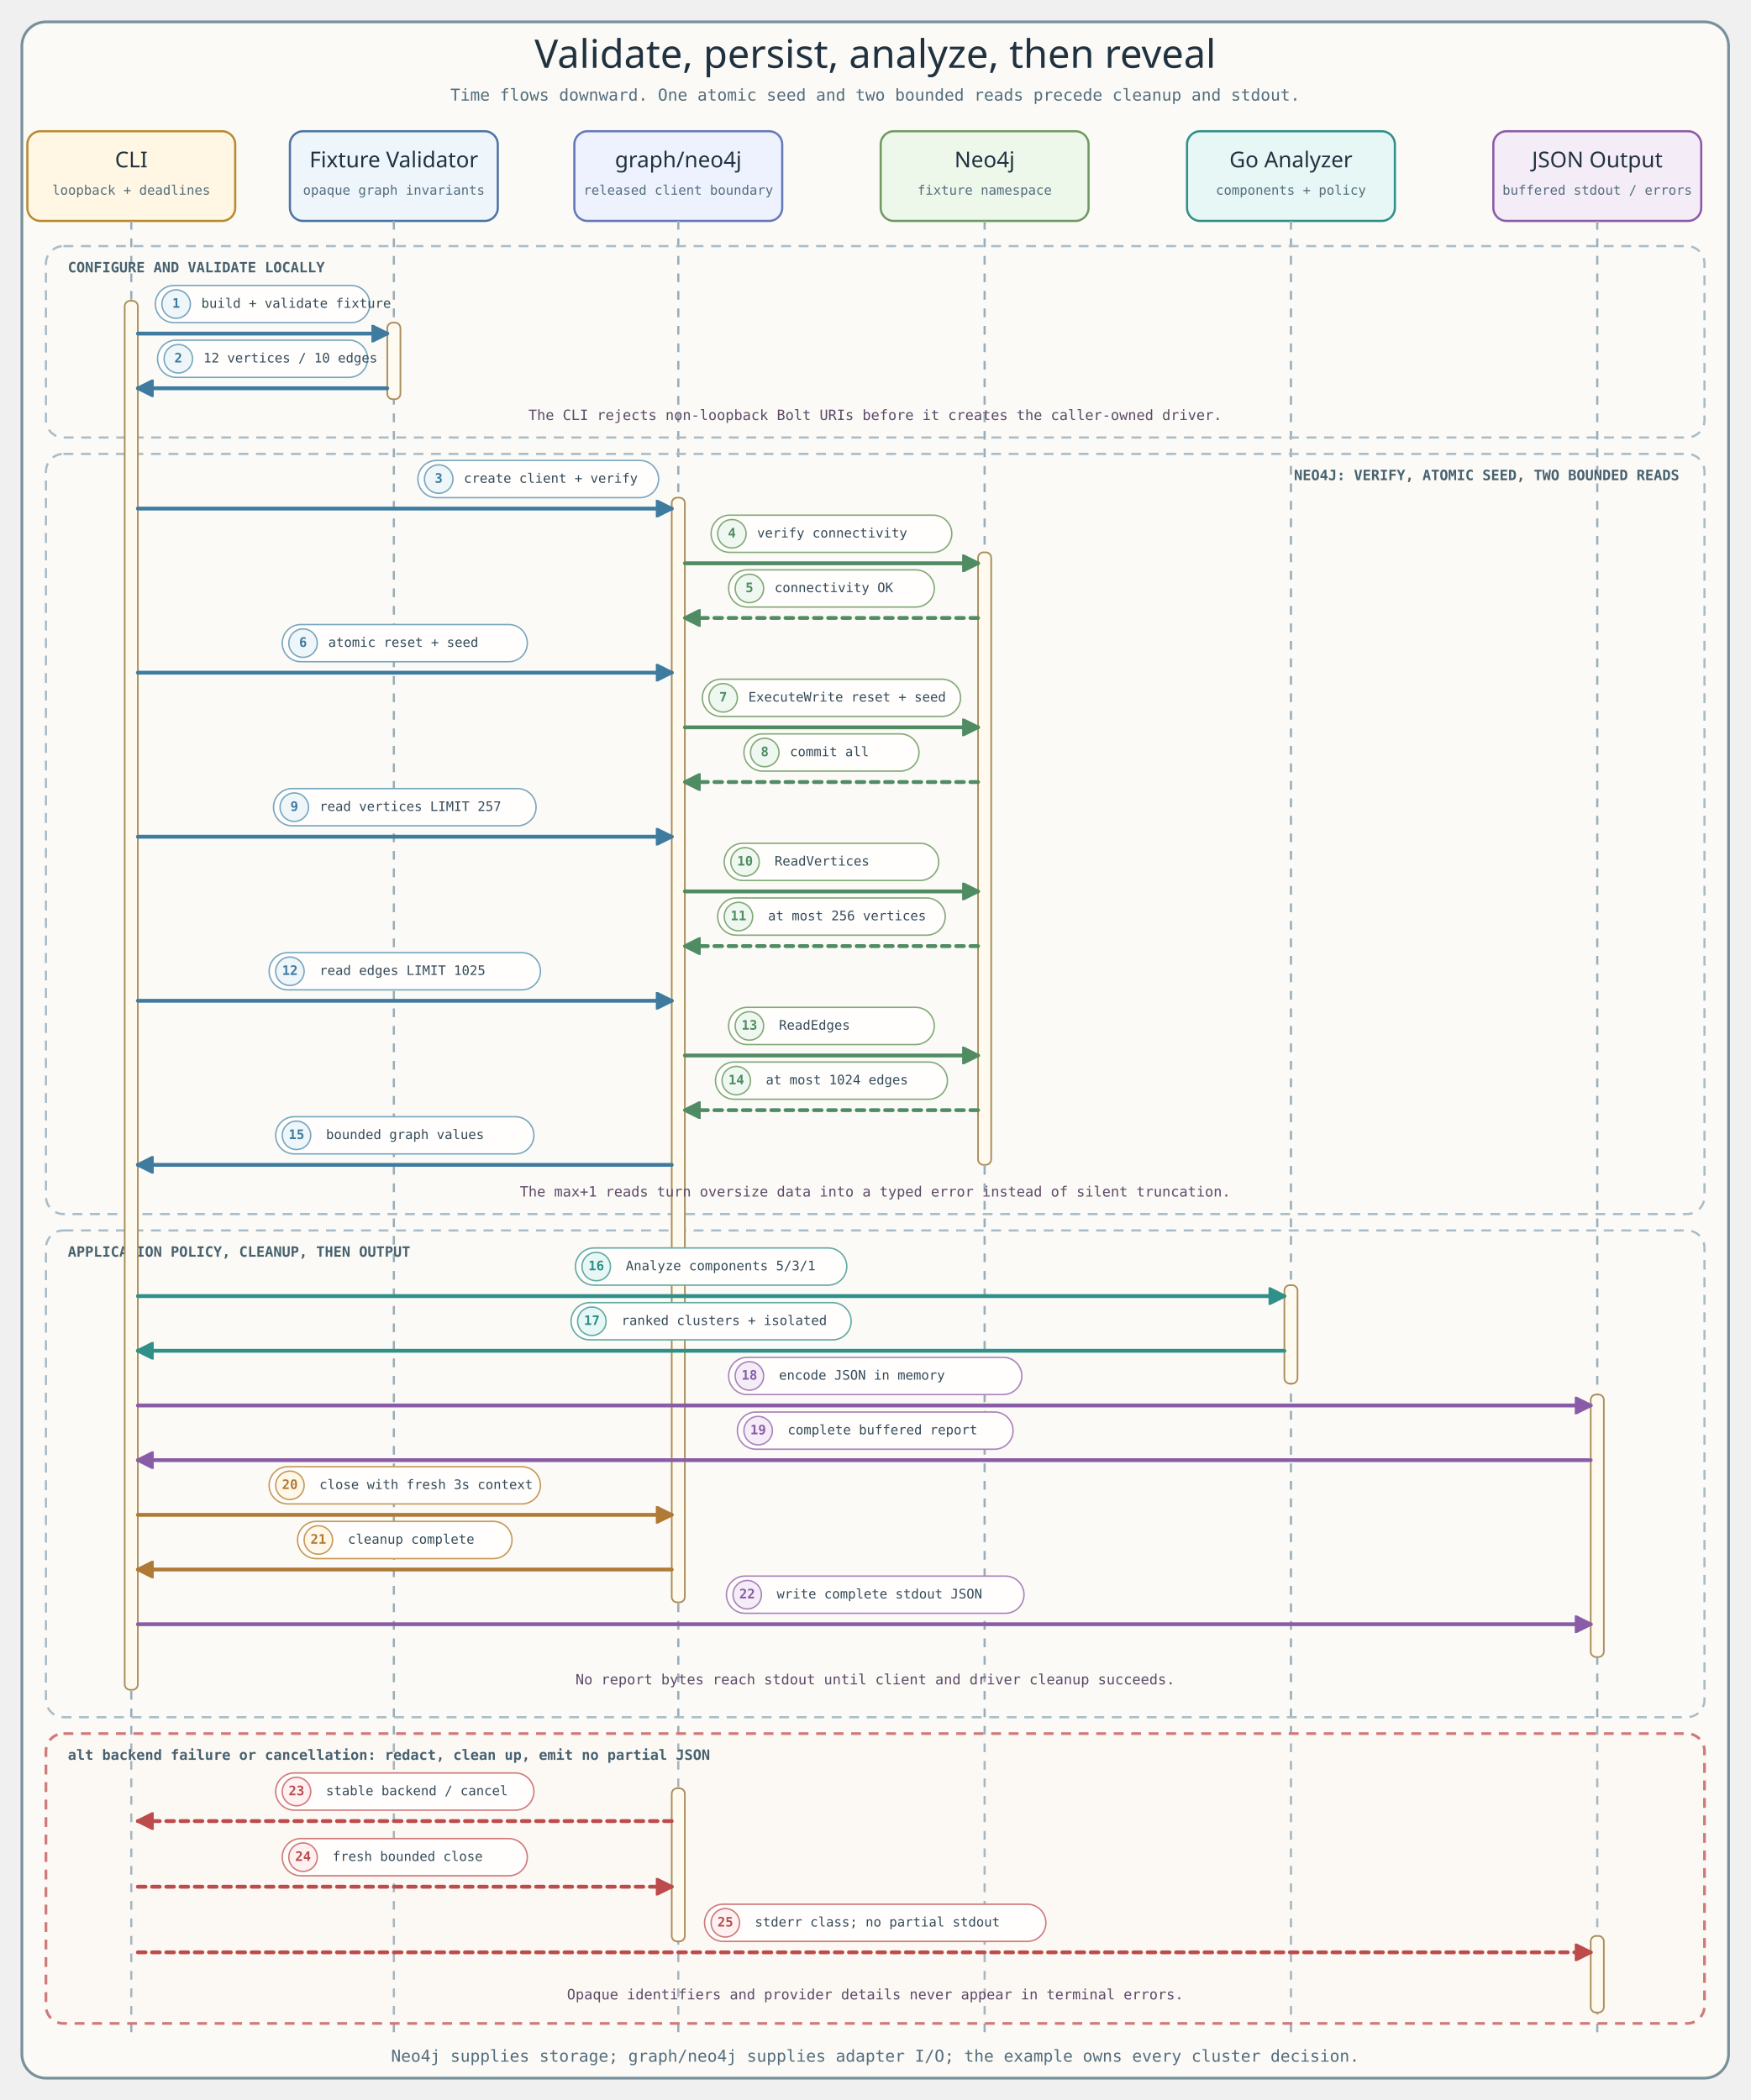
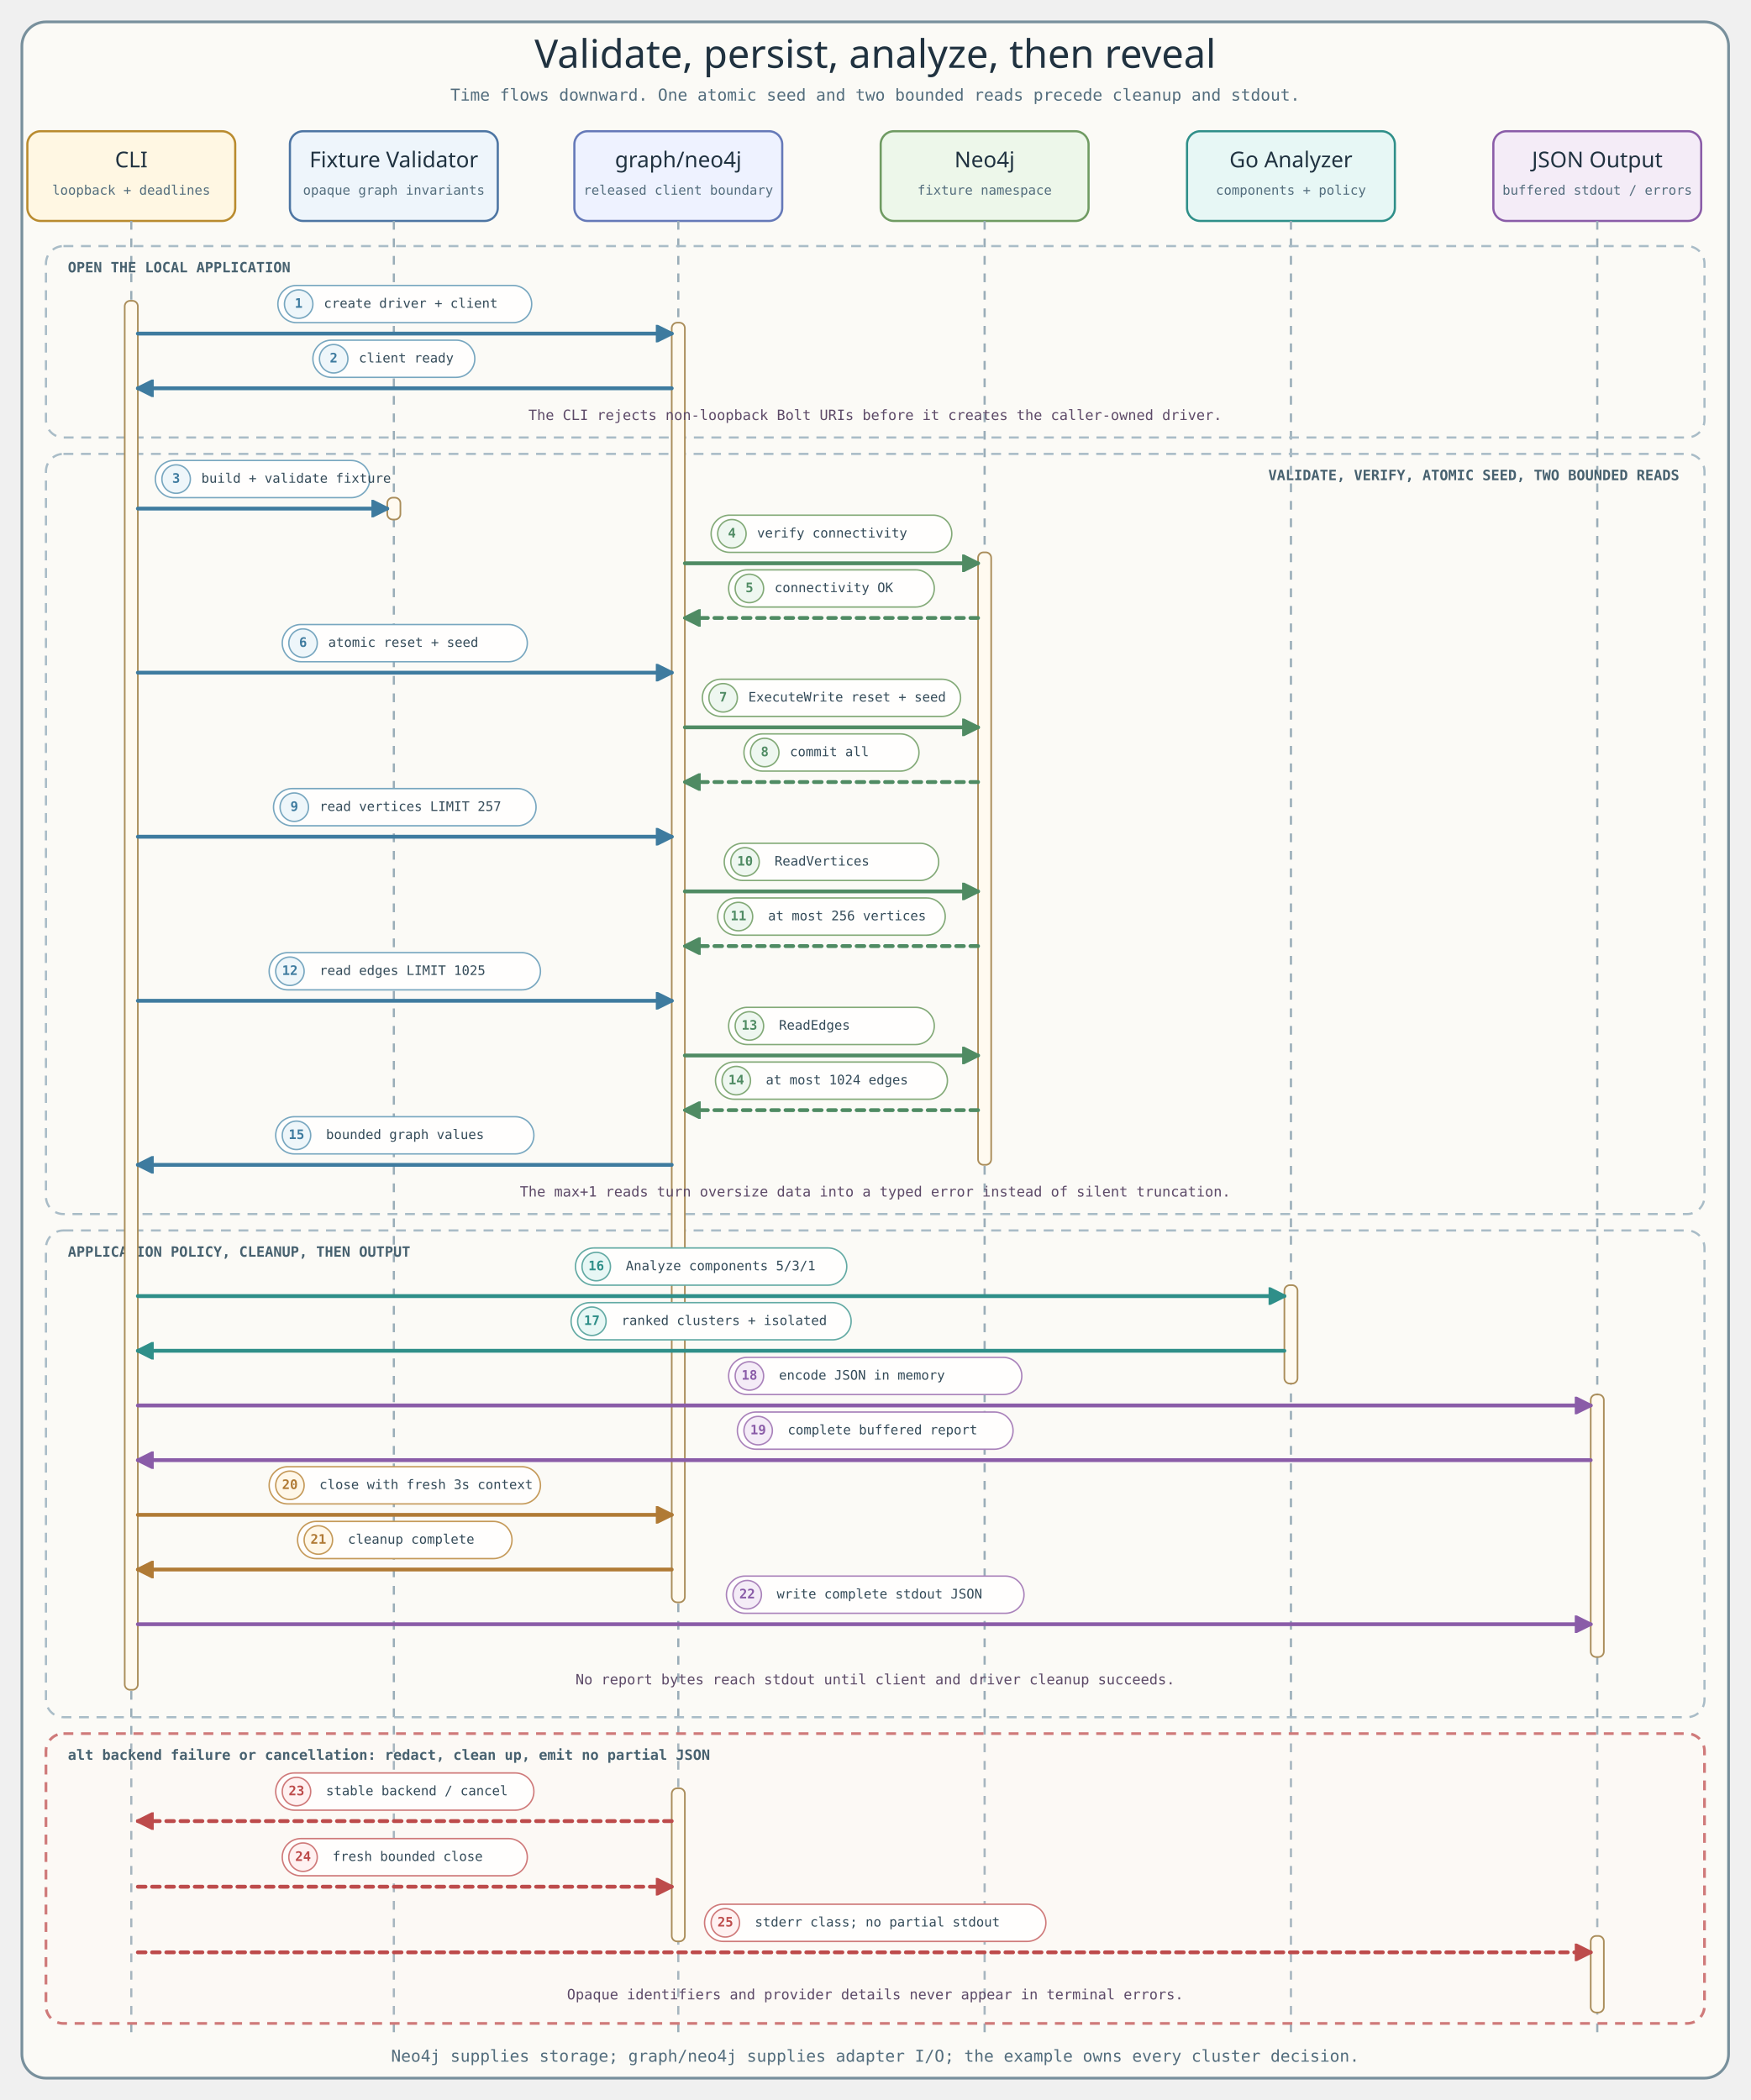
<svg xmlns="http://www.w3.org/2000/svg" width="1600" height="1920" viewBox="0 0 1600 1920" role="img" aria-labelledby="title desc">
  <defs>
    <style>
-       @font-face { font-family: 'Architects Daughter'; src: url('file:///Users/debop/Library/Fonts/ArchitectsDaughter-Regular.ttf') format('truetype'); }
-       @font-face { font-family: 'Comic Mono'; src: url('file:///Users/debop/Library/Fonts/ComicMono.ttf') format('truetype'); }
      .frame { fill: #fbfaf6; stroke: #78909c; stroke-width: 2.5; }
      .phase { fill: none; stroke: #a9bcc7; stroke-width: 2; stroke-dasharray: 9 7; }
      .error-frame { fill: #fff1f1; fill-opacity: .13; stroke: #cf7a7a; stroke-width: 2.5; stroke-dasharray: 9 7; }
      .title { font-family: 'Architects Daughter', 'Comic Sans MS', sans-serif; font-size: 36px; fill: #203240; }
      .subtitle { font-family: 'Comic Mono', monospace; font-size: 15px; fill: #536d7d; }
      .participant { font-family: 'Architects Daughter', 'Comic Sans MS', sans-serif; font-size: 20px; fill: #203240; }
      .role { font-family: 'Comic Mono', monospace; font-size: 12px; fill: #536d7d; }
      .phase-title { font-family: 'Comic Mono', monospace; font-size: 13px; font-weight: 700; fill: #47616f; }
      .detail, .num { font-family: 'Comic Mono', monospace; font-size: 12px; fill: #344b59; }
      .num { font-weight: 700; }
      .note { font-family: 'Comic Mono', monospace; font-size: 13px; fill: #5d4a68; }
      .card { fill: #ffffff; stroke: #607d8d; stroke-width: 2; }
      .card.cli-card { fill: #fff7e3; stroke: #b98b2f; }
      .card.validation-card { fill: #eef5fb; stroke: #4d75a3; }
      .card.client-card { fill: #eef2ff; stroke: #6579b8; }
      .card.neo4j-card { fill: #edf7ea; stroke: #6f9b62; }
      .card.analyzer-card { fill: #e7f7f5; stroke: #2f8f89; }
      .card.output-card { fill: #f4ecf7; stroke: #8a5ca8; }
      .lifeline { stroke: #9aadb8; stroke-width: 2; stroke-dasharray: 8 8; }
      .activation { fill: #fffaf0; stroke: #aa8d5a; stroke-width: 1.5; }
      .pill { fill: #fffefd; stroke-width: 1.3; }
      .pill.blue { stroke: #78a7c0; }
      .pill.green { stroke: #83aa78; }
      .pill.teal { stroke: #63aaa4; }
      .pill.purple { stroke: #aa83bb; }
      .pill.amber { stroke: #c59a5a; }
      .pill.red { stroke: #cf7a7a; }
      .badge { stroke-width: 1.3; }
      .badge.blue { fill: #eef6fa; stroke: #78a7c0; }
      .badge.green { fill: #eef7f0; stroke: #83aa78; }
      .badge.teal { fill: #e7f7f5; stroke: #63aaa4; }
      .badge.purple { fill: #f4ecf7; stroke: #aa83bb; }
      .badge.amber { fill: #fff7e8; stroke: #c59a5a; }
      .badge.red { fill: #fff1f1; stroke: #cf7a7a; }
      .num.blue { fill: #3e7b9f; }
      .num.green { fill: #4f8b63; }
      .num.teal { fill: #2f8f89; }
      .num.purple { fill: #8a5ca8; }
      .num.amber { fill: #b07a35; }
      .num.red { fill: #bd4b4b; }
      .callBlue, .callGreen, .return, .work, .async, path.amber, .error { fill: none; stroke-width: 3.5; stroke-linecap: round; }
      .callBlue { stroke: #3e7b9f; marker-end: url(#seq-blue); }
      .callGreen { stroke: #4f8b63; marker-end: url(#seq-green); }
      .return { stroke: #4f8b63; stroke-dasharray: 7 6; marker-end: url(#seq-green); }
      .work { stroke: #2f8f89; marker-end: url(#seq-teal); }
      .async { stroke: #8a5ca8; marker-end: url(#seq-purple); }
      path.amber { stroke: #b07a35; marker-end: url(#seq-amber); }
      .error { stroke: #bd4b4b; stroke-dasharray: 7 6; marker-end: url(#seq-red); }
    </style>
    <marker id="seq-blue" viewBox="0 0 10 10" markerWidth="16" markerHeight="16" refX="9" refY="5" orient="auto" markerUnits="userSpaceOnUse">
      <path d="M 0 0 L 10 5 L 0 10 Z" fill="#3e7b9f" stroke="#3e7b9f" stroke-dasharray="none" />
    </marker>
    <marker id="seq-green" viewBox="0 0 10 10" markerWidth="16" markerHeight="16" refX="9" refY="5" orient="auto" markerUnits="userSpaceOnUse">
      <path d="M 0 0 L 10 5 L 0 10 Z" fill="#4f8b63" stroke="#4f8b63" stroke-dasharray="none" />
    </marker>
    <marker id="seq-teal" viewBox="0 0 10 10" markerWidth="16" markerHeight="16" refX="9" refY="5" orient="auto" markerUnits="userSpaceOnUse">
      <path d="M 0 0 L 10 5 L 0 10 Z" fill="#2f8f89" stroke="#2f8f89" stroke-dasharray="none" />
    </marker>
    <marker id="seq-purple" viewBox="0 0 10 10" markerWidth="16" markerHeight="16" refX="9" refY="5" orient="auto" markerUnits="userSpaceOnUse">
      <path d="M 0 0 L 10 5 L 0 10 Z" fill="#8a5ca8" stroke="#8a5ca8" stroke-dasharray="none" />
    </marker>
    <marker id="seq-amber" viewBox="0 0 10 10" markerWidth="16" markerHeight="16" refX="9" refY="5" orient="auto" markerUnits="userSpaceOnUse">
      <path d="M 0 0 L 10 5 L 0 10 Z" fill="#b07a35" stroke="#b07a35" stroke-dasharray="none" />
    </marker>
    <marker id="seq-red" viewBox="0 0 10 10" markerWidth="16" markerHeight="16" refX="9" refY="5" orient="auto" markerUnits="userSpaceOnUse">
      <path d="M 0 0 L 10 5 L 0 10 Z" fill="#bd4b4b" stroke="#bd4b4b" stroke-dasharray="none" />
    </marker>
  </defs>
  <rect class="frame" x="20" y="20" width="1560" height="1880" rx="22" />
  <text class="title" x="800" y="62" text-anchor="middle">Validate, persist, analyze, then reveal</text>
  <text class="subtitle" x="800" y="92" text-anchor="middle">Time flows downward. One atomic seed and two bounded reads precede cleanup and stdout.</text>
  <rect class="card cli-card" data-card="cli" x="25" y="120" width="190" height="82" rx="12" />
  <text class="participant" x="120" y="153" text-anchor="middle">CLI</text>
  <text class="role" x="120" y="178" text-anchor="middle">loopback + deadlines</text>
  <rect class="card validation-card" data-card="fixture-validator" x="265" y="120" width="190" height="82" rx="12" />
  <text class="participant" x="360" y="153" text-anchor="middle">Fixture Validator</text>
  <text class="role" x="360" y="178" text-anchor="middle">opaque graph invariants</text>
  <rect class="card client-card" data-card="graph-neo4j" x="525" y="120" width="190" height="82" rx="12" />
  <text class="participant" x="620" y="153" text-anchor="middle">graph/neo4j</text>
  <text class="role" x="620" y="178" text-anchor="middle">released client boundary</text>
  <rect class="card neo4j-card" data-card="neo4j" x="805" y="120" width="190" height="82" rx="12" />
  <text class="participant" x="900" y="153" text-anchor="middle">Neo4j</text>
  <text class="role" x="900" y="178" text-anchor="middle">fixture namespace</text>
  <rect class="card analyzer-card" data-card="go-analyzer" x="1085" y="120" width="190" height="82" rx="12" />
  <text class="participant" x="1180" y="153" text-anchor="middle">Go Analyzer</text>
  <text class="role" x="1180" y="178" text-anchor="middle">components + policy</text>
  <rect class="card output-card" data-card="json-output" x="1365" y="120" width="190" height="82" rx="12" />
  <text class="participant" x="1460" y="153" text-anchor="middle">JSON Output</text>
  <text class="role" x="1460" y="178" text-anchor="middle">buffered stdout / errors</text>
  <line class="lifeline" x1="120" y1="202" x2="120" y2="1860" />
  <line class="lifeline" x1="360" y1="202" x2="360" y2="1860" />
  <line class="lifeline" x1="620" y1="202" x2="620" y2="1860" />
  <line class="lifeline" x1="900" y1="202" x2="900" y2="1860" />
  <line class="lifeline" x1="1180" y1="202" x2="1180" y2="1860" />
  <line class="lifeline" x1="1460" y1="202" x2="1460" y2="1860" />
  <rect class="phase" x="42" y="225" width="1516" height="175" rx="16" />
-   <text class="phase-title" x="62" y="249">CONFIGURE AND VALIDATE LOCALLY</text>
+   <text class="phase-title" x="62" y="249">OPEN THE LOCAL APPLICATION</text>
  <rect class="phase" x="42" y="415" width="1516" height="695" rx="16" />
-   <text class="phase-title" x="1535" y="439" text-anchor="end">NEO4J: VERIFY, ATOMIC SEED, TWO BOUNDED READS</text>
+   <text class="phase-title" x="1535" y="439" text-anchor="end">VALIDATE, VERIFY, ATOMIC SEED, TWO BOUNDED READS</text>
  <rect class="phase" x="42" y="1125" width="1516" height="445" rx="16" />
  <text class="phase-title" x="62" y="1149">APPLICATION POLICY, CLEANUP, THEN OUTPUT</text>
  <rect class="error-frame alt" x="42" y="1585" width="1516" height="265" rx="16" />
  <text class="phase-title" x="62" y="1609">alt backend failure or cancellation: redact, clean up, emit no partial JSON</text>
  <rect class="activation" x="114" y="275" width="12" height="1270" rx="5" />
-   <rect class="activation" x="354" y="295" width="12" height="70" rx="5" />
-   <rect class="activation" x="614" y="455" width="12" height="1010" rx="5" />
+   <rect class="activation" x="354" y="455" width="12" height="20" rx="5" />
+   <rect class="activation" x="614" y="295" width="12" height="1170" rx="5" />
  <rect class="activation" x="894" y="505" width="12" height="560" rx="5" />
  <rect class="activation" x="1174" y="1175" width="12" height="90" rx="5" />
  <rect class="activation" x="1454" y="1275" width="12" height="240" rx="5" />
  <rect class="activation" x="614" y="1635" width="12" height="140" rx="5" />
  <rect class="activation" x="1454" y="1770" width="12" height="70" rx="5" />
-   <path class="callBlue connector" data-message="validate-fixture" d="M126 305 H354" />
-   <rect class="pill blue" x="142" y="261" width="196" height="34" rx="17" />
-   <circle class="badge blue" cx="161" cy="278" r="13" />
-   <text class="num blue" x="161" y="278" text-anchor="middle" dominant-baseline="middle">1</text>
-   <text class="detail" x="184" y="278" dominant-baseline="middle">build + validate fixture</text>
-   <path class="callBlue connector" data-message="fixture-ok" d="M354 355 H126" />
-   <rect class="pill blue" x="144" y="311" width="192" height="34" rx="17" />
-   <circle class="badge blue" cx="163" cy="328" r="13" />
-   <text class="num blue" x="163" y="328" text-anchor="middle" dominant-baseline="middle">2</text>
-   <text class="detail" x="186" y="328" dominant-baseline="middle">12 vertices / 10 edges</text>
+   <path class="callBlue connector" data-message="create-client" d="M126 305 H614" />
+   <rect class="pill blue" x="254" y="261" width="232" height="34" rx="17" />
+   <circle class="badge blue" cx="273" cy="278" r="13" />
+   <text class="num blue" x="273" y="278" text-anchor="middle" dominant-baseline="middle">1</text>
+   <text class="detail" x="296" y="278" dominant-baseline="middle">create driver + client</text>
+   <path class="callBlue connector" data-message="client-ready" d="M614 355 H126" />
+   <rect class="pill blue" x="286" y="311" width="148" height="34" rx="17" />
+   <circle class="badge blue" cx="305" cy="328" r="13" />
+   <text class="num blue" x="305" y="328" text-anchor="middle" dominant-baseline="middle">2</text>
+   <text class="detail" x="328" y="328" dominant-baseline="middle">client ready</text>
  <text class="note" x="800" y="384" text-anchor="middle">The CLI rejects non-loopback Bolt URIs before it creates the caller-owned driver.</text>
-   <path class="callBlue connector" data-message="create-client" d="M126 465 H614" />
-   <rect class="pill blue" x="382" y="421" width="220" height="34" rx="17" />
-   <circle class="badge blue" cx="401" cy="438" r="13" />
-   <text class="num blue" x="401" y="438" text-anchor="middle" dominant-baseline="middle">3</text>
-   <text class="detail" x="424" y="438" dominant-baseline="middle">create client + verify</text>
+   <path class="callBlue connector" data-message="validate-fixture" d="M126 465 H354" />
+   <rect class="pill blue" x="142" y="421" width="196" height="34" rx="17" />
+   <circle class="badge blue" cx="161" cy="438" r="13" />
+   <text class="num blue" x="161" y="438" text-anchor="middle" dominant-baseline="middle">3</text>
+   <text class="detail" x="184" y="438" dominant-baseline="middle">build + validate fixture</text>
  <path class="callGreen connector" data-message="verify-connectivity" d="M626 515 H894" />
  <rect class="pill green" x="650" y="471" width="220" height="34" rx="17" />
  <circle class="badge green" cx="669" cy="488" r="13" />
  <text class="num green" x="669" y="488" text-anchor="middle" dominant-baseline="middle">4</text>
  <text class="detail" x="692" y="488" dominant-baseline="middle">verify connectivity</text>
  <path class="return connector" data-message="connectivity-ok" d="M894 565 H626" />
  <rect class="pill green" x="666" y="521" width="188" height="34" rx="17" />
  <circle class="badge green" cx="685" cy="538" r="13" />
  <text class="num green" x="685" y="538" text-anchor="middle" dominant-baseline="middle">5</text>
  <text class="detail" x="708" y="538" dominant-baseline="middle">connectivity OK</text>
  <path class="callBlue connector" data-message="request-seed" d="M126 615 H614" />
  <rect class="pill blue" x="258" y="571" width="224" height="34" rx="17" />
  <circle class="badge blue" cx="277" cy="588" r="13" />
  <text class="num blue" x="277" y="588" text-anchor="middle" dominant-baseline="middle">6</text>
  <text class="detail" x="300" y="588" dominant-baseline="middle">atomic reset + seed</text>
  <path class="callGreen connector" data-message="execute-write" d="M626 665 H894" />
  <rect class="pill green" x="642" y="621" width="236" height="34" rx="17" />
  <circle class="badge green" cx="661" cy="638" r="13" />
  <text class="num green" x="661" y="638" text-anchor="middle" dominant-baseline="middle">7</text>
  <text class="detail" x="684" y="638" dominant-baseline="middle">ExecuteWrite reset + seed</text>
  <path class="return connector" data-message="seed-commit" d="M894 715 H626" />
  <rect class="pill green" x="680" y="671" width="160" height="34" rx="17" />
  <circle class="badge green" cx="699" cy="688" r="13" />
  <text class="num green" x="699" y="688" text-anchor="middle" dominant-baseline="middle">8</text>
  <text class="detail" x="722" y="688" dominant-baseline="middle">commit all</text>
  <path class="callBlue connector" data-message="request-vertices" d="M126 765 H614" />
  <rect class="pill blue" x="250" y="721" width="240" height="34" rx="17" />
  <circle class="badge blue" cx="269" cy="738" r="13" />
  <text class="num blue" x="269" y="738" text-anchor="middle" dominant-baseline="middle">9</text>
  <text class="detail" x="292" y="738" dominant-baseline="middle">read vertices LIMIT 257</text>
  <path class="callGreen connector" data-message="read-vertices" d="M626 815 H894" />
  <rect class="pill green" x="662" y="771" width="196" height="34" rx="17" />
  <circle class="badge green" cx="681" cy="788" r="13" />
  <text class="num green" x="681" y="788" text-anchor="middle" dominant-baseline="middle">10</text>
  <text class="detail" x="708" y="788" dominant-baseline="middle">ReadVertices</text>
  <path class="return connector" data-message="vertices-return" d="M894 865 H626" />
  <rect class="pill green" x="656" y="821" width="208" height="34" rx="17" />
  <circle class="badge green" cx="675" cy="838" r="13" />
  <text class="num green" x="675" y="838" text-anchor="middle" dominant-baseline="middle">11</text>
  <text class="detail" x="702" y="838" dominant-baseline="middle">at most 256 vertices</text>
  <path class="callBlue connector" data-message="request-edges" d="M126 915 H614" />
  <rect class="pill blue" x="246" y="871" width="248" height="34" rx="17" />
  <circle class="badge blue" cx="265" cy="888" r="13" />
  <text class="num blue" x="265" y="888" text-anchor="middle" dominant-baseline="middle">12</text>
  <text class="detail" x="292" y="888" dominant-baseline="middle">read edges LIMIT 1025</text>
  <path class="callGreen connector" data-message="read-edges" d="M626 965 H894" />
  <rect class="pill green" x="666" y="921" width="188" height="34" rx="17" />
  <circle class="badge green" cx="685" cy="938" r="13" />
  <text class="num green" x="685" y="938" text-anchor="middle" dominant-baseline="middle">13</text>
  <text class="detail" x="712" y="938" dominant-baseline="middle">ReadEdges</text>
  <path class="return connector" data-message="edges-return" d="M894 1015 H626" />
  <rect class="pill green" x="654" y="971" width="212" height="34" rx="17" />
  <circle class="badge green" cx="673" cy="988" r="13" />
  <text class="num green" x="673" y="988" text-anchor="middle" dominant-baseline="middle">14</text>
  <text class="detail" x="700" y="988" dominant-baseline="middle">at most 1024 edges</text>
  <path class="callBlue connector" data-message="bounded-values" d="M614 1065 H126" />
  <rect class="pill blue" x="252" y="1021" width="236" height="34" rx="17" />
  <circle class="badge blue" cx="271" cy="1038" r="13" />
  <text class="num blue" x="271" y="1038" text-anchor="middle" dominant-baseline="middle">15</text>
  <text class="detail" x="298" y="1038" dominant-baseline="middle">bounded graph values</text>
  <text class="note" x="800" y="1094" text-anchor="middle">The max+1 reads turn oversize data into a typed error instead of silent truncation.</text>
  <path class="work connector" data-message="analyze" d="M126 1185 H1174" />
  <rect class="pill teal" x="526" y="1141" width="248" height="34" rx="17" />
  <circle class="badge teal" cx="545" cy="1158" r="13" />
  <text class="num teal" x="545" y="1158" text-anchor="middle" dominant-baseline="middle">16</text>
  <text class="detail" x="572" y="1158" dominant-baseline="middle">Analyze components 5/3/1</text>
  <path class="work connector" data-message="analysis-return" d="M1174 1235 H126" />
  <rect class="pill teal" x="522" y="1191" width="256" height="34" rx="17" />
  <circle class="badge teal" cx="541" cy="1208" r="13" />
  <text class="num teal" x="541" y="1208" text-anchor="middle" dominant-baseline="middle">17</text>
  <text class="detail" x="568" y="1208" dominant-baseline="middle">ranked clusters + isolated</text>
  <path class="async connector" data-message="encode-json" d="M126 1285 H1454" />
  <rect class="pill purple" x="666" y="1241" width="268" height="34" rx="17" />
  <circle class="badge purple" cx="685" cy="1258" r="13" />
  <text class="num purple" x="685" y="1258" text-anchor="middle" dominant-baseline="middle">18</text>
  <text class="detail" x="712" y="1258" dominant-baseline="middle">encode JSON in memory</text>
  <path class="async connector" data-message="buffered-report" d="M1454 1335 H126" />
  <rect class="pill purple" x="674" y="1291" width="252" height="34" rx="17" />
  <circle class="badge purple" cx="693" cy="1308" r="13" />
  <text class="num purple" x="693" y="1308" text-anchor="middle" dominant-baseline="middle">19</text>
  <text class="detail" x="720" y="1308" dominant-baseline="middle">complete buffered report</text>
  <path class="amber connector" data-message="close-client" d="M126 1385 H614" />
  <rect class="pill amber" x="246" y="1341" width="248" height="34" rx="17" />
  <circle class="badge amber" cx="265" cy="1358" r="13" />
  <text class="num amber" x="265" y="1358" text-anchor="middle" dominant-baseline="middle">20</text>
  <text class="detail" x="292" y="1358" dominant-baseline="middle">close with fresh 3s context</text>
  <path class="amber connector" data-message="cleanup-complete" d="M614 1435 H126" />
  <rect class="pill amber" x="272" y="1391" width="196" height="34" rx="17" />
  <circle class="badge amber" cx="291" cy="1408" r="13" />
  <text class="num amber" x="291" y="1408" text-anchor="middle" dominant-baseline="middle">21</text>
  <text class="detail" x="318" y="1408" dominant-baseline="middle">cleanup complete</text>
  <path class="async connector" data-message="stdout" d="M126 1485 H1454" />
  <rect class="pill purple" x="664" y="1441" width="272" height="34" rx="17" />
  <circle class="badge purple" cx="683" cy="1458" r="13" />
  <text class="num purple" x="683" y="1458" text-anchor="middle" dominant-baseline="middle">22</text>
  <text class="detail" x="710" y="1458" dominant-baseline="middle">write complete stdout JSON</text>
  <text class="note" x="800" y="1540" text-anchor="middle">No report bytes reach stdout until client and driver cleanup succeeds.</text>
  <path class="error connector" data-message="stable-failure" d="M614 1665 H126" />
  <rect class="pill red" x="252" y="1621" width="236" height="34" rx="17" />
  <circle class="badge red" cx="271" cy="1638" r="13" />
  <text class="num red" x="271" y="1638" text-anchor="middle" dominant-baseline="middle">23</text>
  <text class="detail" x="298" y="1638" dominant-baseline="middle">stable backend / cancel</text>
  <path class="error connector" data-message="failure-cleanup" d="M126 1725 H614" />
  <rect class="pill red" x="258" y="1681" width="224" height="34" rx="17" />
  <circle class="badge red" cx="277" cy="1698" r="13" />
  <text class="num red" x="277" y="1698" text-anchor="middle" dominant-baseline="middle">24</text>
  <text class="detail" x="304" y="1698" dominant-baseline="middle">fresh bounded close</text>
  <path class="error connector" data-message="stable-stderr" d="M126 1785 H1454" />
  <rect class="pill red" x="644" y="1741" width="312" height="34" rx="17" />
  <circle class="badge red" cx="663" cy="1758" r="13" />
  <text class="num red" x="663" y="1758" text-anchor="middle" dominant-baseline="middle">25</text>
  <text class="detail" x="690" y="1758" dominant-baseline="middle">stderr class; no partial stdout</text>
  <text class="note" x="800" y="1828" text-anchor="middle">Opaque identifiers and provider details never appear in terminal errors.</text>
  <text class="subtitle" x="800" y="1885" text-anchor="middle">Neo4j supplies storage; graph/neo4j supplies adapter I/O; the example owns every cluster decision.</text>
</svg>
